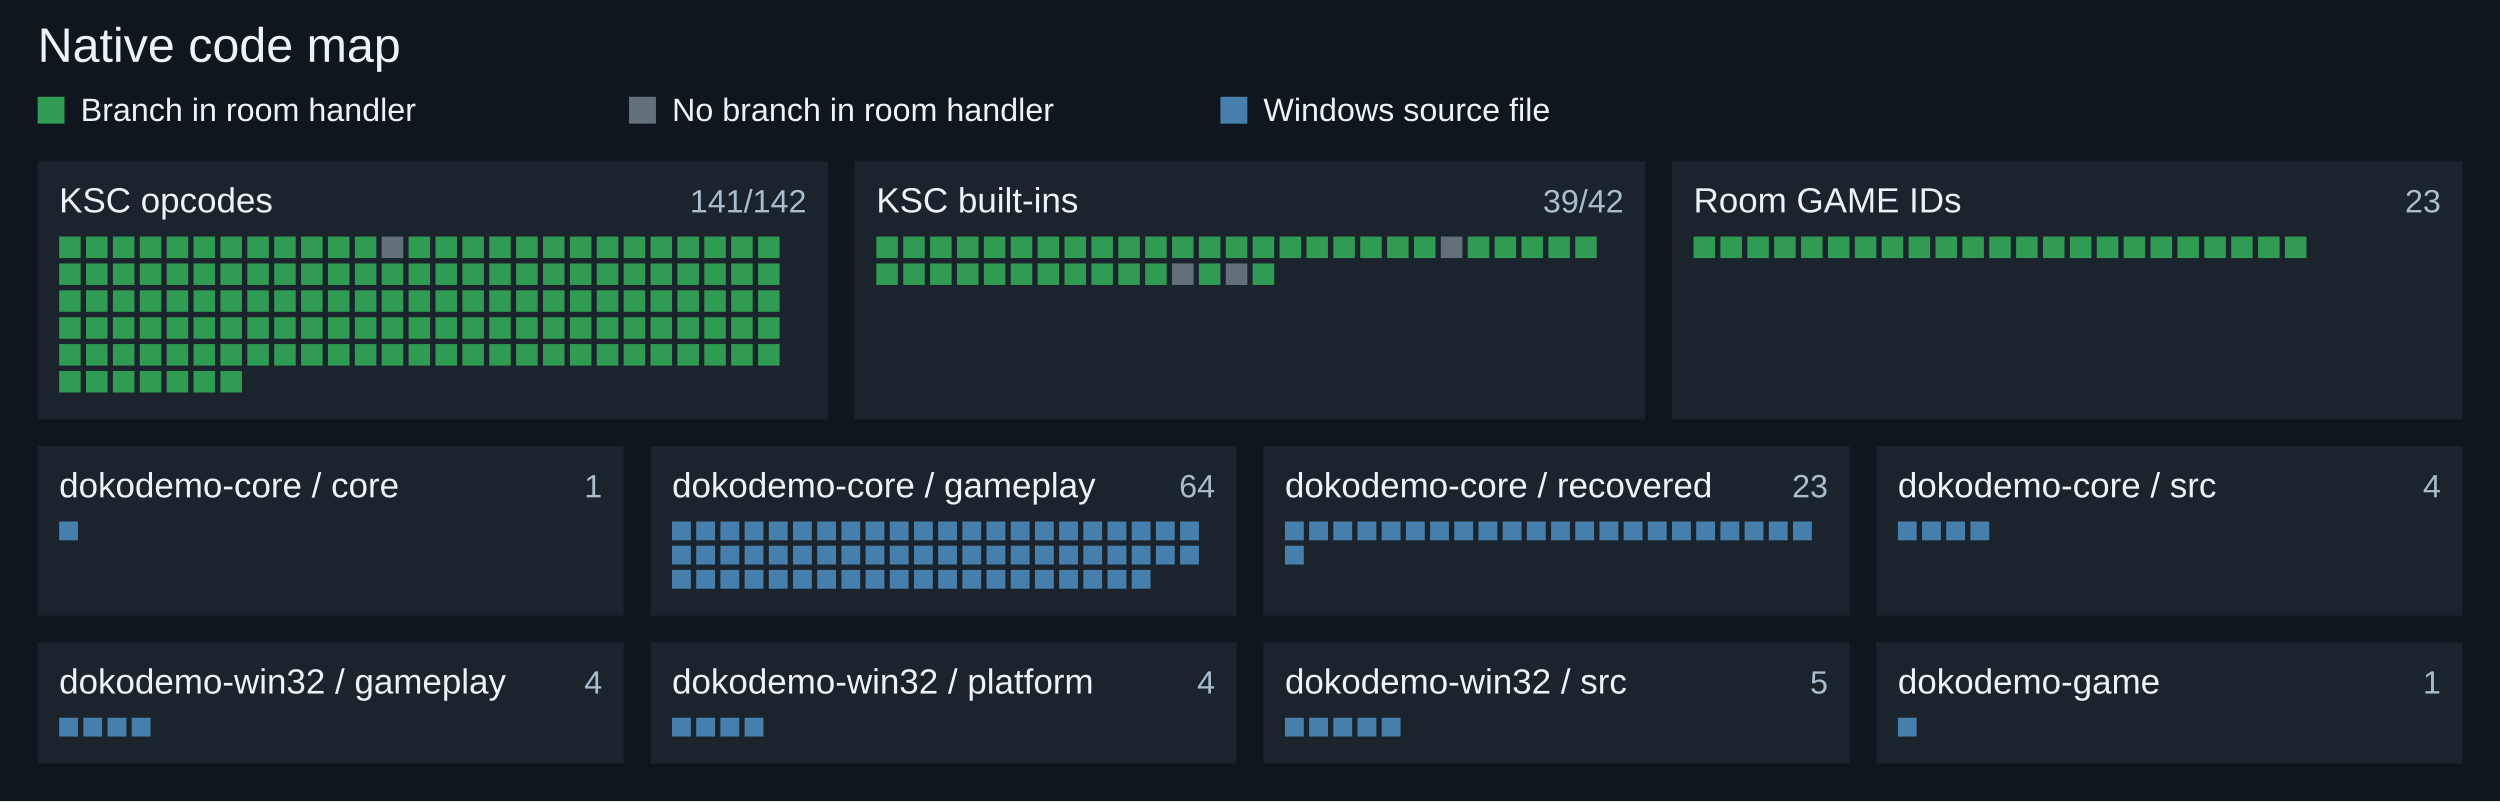
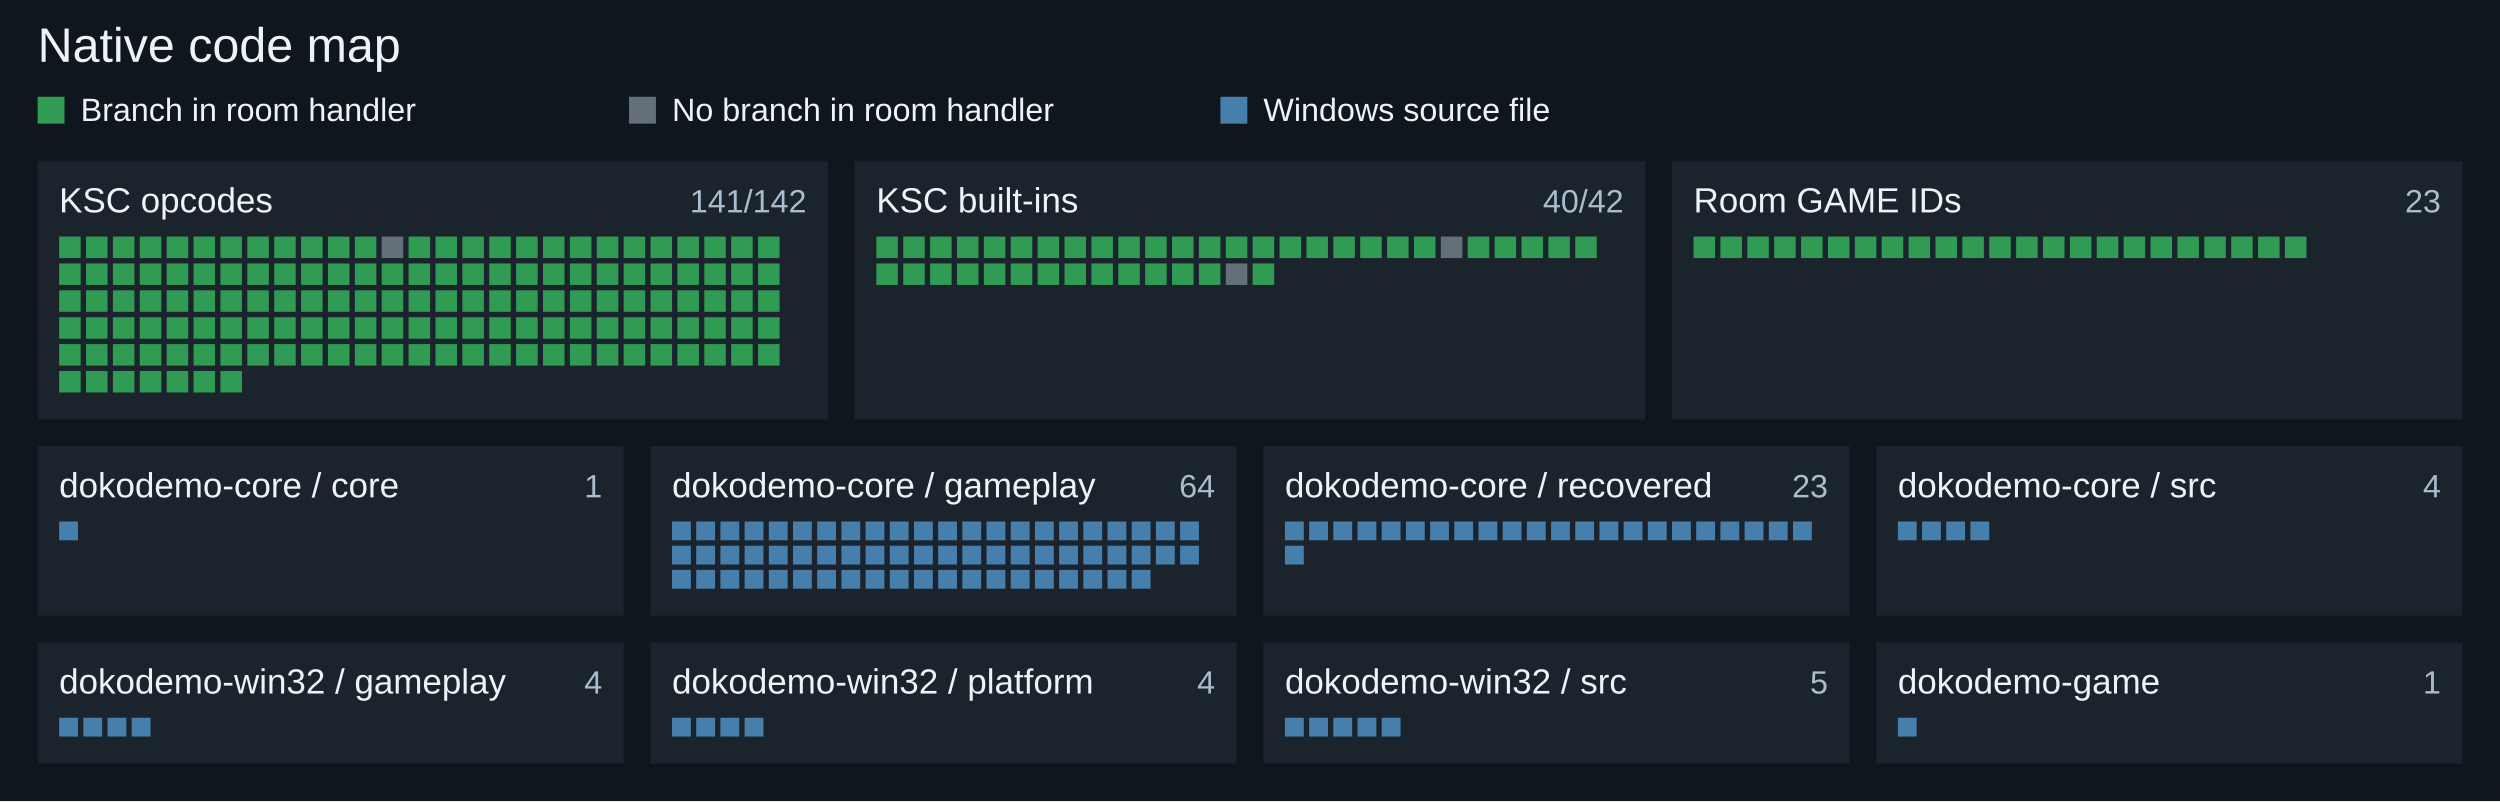
<svg xmlns="http://www.w3.org/2000/svg" width="930" height="298" viewBox="0 0 930 298" role="img" aria-label="Native code map. Each square represents a dispatch ID or Windows source file.">
  <rect x="0" y="0" width="930" height="298" fill="#10161d" />
  <g font-family="Segoe UI, Arial, sans-serif">
    <text x="14" y="23" font-size="18" fill="#edf3f8">Native code map</text>
    <rect x="14" y="36" width="10" height="10" fill="#2f9b53" />
    <text x="30" y="45" font-size="12" fill="#edf3f8">Branch in room handler</text>
    <rect x="234" y="36" width="10" height="10" fill="#63707a" />
    <text x="250" y="45" font-size="12" fill="#edf3f8">No branch in room handler</text>
    <rect x="454" y="36" width="10" height="10" fill="#477fac" />
    <text x="470" y="45" font-size="12" fill="#edf3f8">Windows source file</text>
    <rect x="14" y="60" width="294" height="96" fill="#1b242c" />
    <text x="22" y="79" font-size="13" fill="#edf3f8">KSC opcodes</text>
    <text x="300" y="79" font-size="12" fill="#a9bdce" text-anchor="end">141/142</text>
    <rect x="22" y="88" width="8" height="8" fill="#2f9b53" />
    <rect x="32" y="88" width="8" height="8" fill="#2f9b53" />
    <rect x="42" y="88" width="8" height="8" fill="#2f9b53" />
    <rect x="52" y="88" width="8" height="8" fill="#2f9b53" />
    <rect x="62" y="88" width="8" height="8" fill="#2f9b53" />
    <rect x="72" y="88" width="8" height="8" fill="#2f9b53" />
    <rect x="82" y="88" width="8" height="8" fill="#2f9b53" />
    <rect x="92" y="88" width="8" height="8" fill="#2f9b53" />
    <rect x="102" y="88" width="8" height="8" fill="#2f9b53" />
    <rect x="112" y="88" width="8" height="8" fill="#2f9b53" />
    <rect x="122" y="88" width="8" height="8" fill="#2f9b53" />
    <rect x="132" y="88" width="8" height="8" fill="#2f9b53" />
    <rect x="142" y="88" width="8" height="8" fill="#63707a" />
    <rect x="152" y="88" width="8" height="8" fill="#2f9b53" />
    <rect x="162" y="88" width="8" height="8" fill="#2f9b53" />
    <rect x="172" y="88" width="8" height="8" fill="#2f9b53" />
    <rect x="182" y="88" width="8" height="8" fill="#2f9b53" />
    <rect x="192" y="88" width="8" height="8" fill="#2f9b53" />
    <rect x="202" y="88" width="8" height="8" fill="#2f9b53" />
    <rect x="212" y="88" width="8" height="8" fill="#2f9b53" />
    <rect x="222" y="88" width="8" height="8" fill="#2f9b53" />
    <rect x="232" y="88" width="8" height="8" fill="#2f9b53" />
    <rect x="242" y="88" width="8" height="8" fill="#2f9b53" />
    <rect x="252" y="88" width="8" height="8" fill="#2f9b53" />
    <rect x="262" y="88" width="8" height="8" fill="#2f9b53" />
    <rect x="272" y="88" width="8" height="8" fill="#2f9b53" />
    <rect x="282" y="88" width="8" height="8" fill="#2f9b53" />
    <rect x="22" y="98" width="8" height="8" fill="#2f9b53" />
    <rect x="32" y="98" width="8" height="8" fill="#2f9b53" />
    <rect x="42" y="98" width="8" height="8" fill="#2f9b53" />
    <rect x="52" y="98" width="8" height="8" fill="#2f9b53" />
    <rect x="62" y="98" width="8" height="8" fill="#2f9b53" />
    <rect x="72" y="98" width="8" height="8" fill="#2f9b53" />
    <rect x="82" y="98" width="8" height="8" fill="#2f9b53" />
    <rect x="92" y="98" width="8" height="8" fill="#2f9b53" />
    <rect x="102" y="98" width="8" height="8" fill="#2f9b53" />
    <rect x="112" y="98" width="8" height="8" fill="#2f9b53" />
    <rect x="122" y="98" width="8" height="8" fill="#2f9b53" />
    <rect x="132" y="98" width="8" height="8" fill="#2f9b53" />
    <rect x="142" y="98" width="8" height="8" fill="#2f9b53" />
    <rect x="152" y="98" width="8" height="8" fill="#2f9b53" />
    <rect x="162" y="98" width="8" height="8" fill="#2f9b53" />
    <rect x="172" y="98" width="8" height="8" fill="#2f9b53" />
    <rect x="182" y="98" width="8" height="8" fill="#2f9b53" />
    <rect x="192" y="98" width="8" height="8" fill="#2f9b53" />
    <rect x="202" y="98" width="8" height="8" fill="#2f9b53" />
    <rect x="212" y="98" width="8" height="8" fill="#2f9b53" />
    <rect x="222" y="98" width="8" height="8" fill="#2f9b53" />
    <rect x="232" y="98" width="8" height="8" fill="#2f9b53" />
    <rect x="242" y="98" width="8" height="8" fill="#2f9b53" />
    <rect x="252" y="98" width="8" height="8" fill="#2f9b53" />
    <rect x="262" y="98" width="8" height="8" fill="#2f9b53" />
    <rect x="272" y="98" width="8" height="8" fill="#2f9b53" />
    <rect x="282" y="98" width="8" height="8" fill="#2f9b53" />
    <rect x="22" y="108" width="8" height="8" fill="#2f9b53" />
    <rect x="32" y="108" width="8" height="8" fill="#2f9b53" />
    <rect x="42" y="108" width="8" height="8" fill="#2f9b53" />
    <rect x="52" y="108" width="8" height="8" fill="#2f9b53" />
    <rect x="62" y="108" width="8" height="8" fill="#2f9b53" />
    <rect x="72" y="108" width="8" height="8" fill="#2f9b53" />
    <rect x="82" y="108" width="8" height="8" fill="#2f9b53" />
    <rect x="92" y="108" width="8" height="8" fill="#2f9b53" />
    <rect x="102" y="108" width="8" height="8" fill="#2f9b53" />
    <rect x="112" y="108" width="8" height="8" fill="#2f9b53" />
    <rect x="122" y="108" width="8" height="8" fill="#2f9b53" />
    <rect x="132" y="108" width="8" height="8" fill="#2f9b53" />
    <rect x="142" y="108" width="8" height="8" fill="#2f9b53" />
    <rect x="152" y="108" width="8" height="8" fill="#2f9b53" />
    <rect x="162" y="108" width="8" height="8" fill="#2f9b53" />
    <rect x="172" y="108" width="8" height="8" fill="#2f9b53" />
    <rect x="182" y="108" width="8" height="8" fill="#2f9b53" />
    <rect x="192" y="108" width="8" height="8" fill="#2f9b53" />
    <rect x="202" y="108" width="8" height="8" fill="#2f9b53" />
    <rect x="212" y="108" width="8" height="8" fill="#2f9b53" />
    <rect x="222" y="108" width="8" height="8" fill="#2f9b53" />
    <rect x="232" y="108" width="8" height="8" fill="#2f9b53" />
    <rect x="242" y="108" width="8" height="8" fill="#2f9b53" />
    <rect x="252" y="108" width="8" height="8" fill="#2f9b53" />
    <rect x="262" y="108" width="8" height="8" fill="#2f9b53" />
    <rect x="272" y="108" width="8" height="8" fill="#2f9b53" />
    <rect x="282" y="108" width="8" height="8" fill="#2f9b53" />
    <rect x="22" y="118" width="8" height="8" fill="#2f9b53" />
    <rect x="32" y="118" width="8" height="8" fill="#2f9b53" />
    <rect x="42" y="118" width="8" height="8" fill="#2f9b53" />
    <rect x="52" y="118" width="8" height="8" fill="#2f9b53" />
    <rect x="62" y="118" width="8" height="8" fill="#2f9b53" />
    <rect x="72" y="118" width="8" height="8" fill="#2f9b53" />
    <rect x="82" y="118" width="8" height="8" fill="#2f9b53" />
    <rect x="92" y="118" width="8" height="8" fill="#2f9b53" />
    <rect x="102" y="118" width="8" height="8" fill="#2f9b53" />
    <rect x="112" y="118" width="8" height="8" fill="#2f9b53" />
    <rect x="122" y="118" width="8" height="8" fill="#2f9b53" />
    <rect x="132" y="118" width="8" height="8" fill="#2f9b53" />
    <rect x="142" y="118" width="8" height="8" fill="#2f9b53" />
    <rect x="152" y="118" width="8" height="8" fill="#2f9b53" />
    <rect x="162" y="118" width="8" height="8" fill="#2f9b53" />
    <rect x="172" y="118" width="8" height="8" fill="#2f9b53" />
    <rect x="182" y="118" width="8" height="8" fill="#2f9b53" />
    <rect x="192" y="118" width="8" height="8" fill="#2f9b53" />
    <rect x="202" y="118" width="8" height="8" fill="#2f9b53" />
    <rect x="212" y="118" width="8" height="8" fill="#2f9b53" />
    <rect x="222" y="118" width="8" height="8" fill="#2f9b53" />
    <rect x="232" y="118" width="8" height="8" fill="#2f9b53" />
    <rect x="242" y="118" width="8" height="8" fill="#2f9b53" />
    <rect x="252" y="118" width="8" height="8" fill="#2f9b53" />
    <rect x="262" y="118" width="8" height="8" fill="#2f9b53" />
    <rect x="272" y="118" width="8" height="8" fill="#2f9b53" />
    <rect x="282" y="118" width="8" height="8" fill="#2f9b53" />
    <rect x="22" y="128" width="8" height="8" fill="#2f9b53" />
    <rect x="32" y="128" width="8" height="8" fill="#2f9b53" />
    <rect x="42" y="128" width="8" height="8" fill="#2f9b53" />
    <rect x="52" y="128" width="8" height="8" fill="#2f9b53" />
    <rect x="62" y="128" width="8" height="8" fill="#2f9b53" />
    <rect x="72" y="128" width="8" height="8" fill="#2f9b53" />
    <rect x="82" y="128" width="8" height="8" fill="#2f9b53" />
    <rect x="92" y="128" width="8" height="8" fill="#2f9b53" />
    <rect x="102" y="128" width="8" height="8" fill="#2f9b53" />
    <rect x="112" y="128" width="8" height="8" fill="#2f9b53" />
    <rect x="122" y="128" width="8" height="8" fill="#2f9b53" />
    <rect x="132" y="128" width="8" height="8" fill="#2f9b53" />
    <rect x="142" y="128" width="8" height="8" fill="#2f9b53" />
    <rect x="152" y="128" width="8" height="8" fill="#2f9b53" />
    <rect x="162" y="128" width="8" height="8" fill="#2f9b53" />
    <rect x="172" y="128" width="8" height="8" fill="#2f9b53" />
    <rect x="182" y="128" width="8" height="8" fill="#2f9b53" />
    <rect x="192" y="128" width="8" height="8" fill="#2f9b53" />
    <rect x="202" y="128" width="8" height="8" fill="#2f9b53" />
    <rect x="212" y="128" width="8" height="8" fill="#2f9b53" />
    <rect x="222" y="128" width="8" height="8" fill="#2f9b53" />
    <rect x="232" y="128" width="8" height="8" fill="#2f9b53" />
    <rect x="242" y="128" width="8" height="8" fill="#2f9b53" />
    <rect x="252" y="128" width="8" height="8" fill="#2f9b53" />
    <rect x="262" y="128" width="8" height="8" fill="#2f9b53" />
    <rect x="272" y="128" width="8" height="8" fill="#2f9b53" />
    <rect x="282" y="128" width="8" height="8" fill="#2f9b53" />
    <rect x="22" y="138" width="8" height="8" fill="#2f9b53" />
    <rect x="32" y="138" width="8" height="8" fill="#2f9b53" />
    <rect x="42" y="138" width="8" height="8" fill="#2f9b53" />
    <rect x="52" y="138" width="8" height="8" fill="#2f9b53" />
    <rect x="62" y="138" width="8" height="8" fill="#2f9b53" />
    <rect x="72" y="138" width="8" height="8" fill="#2f9b53" />
    <rect x="82" y="138" width="8" height="8" fill="#2f9b53" />
    <rect x="318" y="60" width="294" height="96" fill="#1b242c" />
    <text x="326" y="79" font-size="13" fill="#edf3f8">KSC built-ins</text>
-     <text x="604" y="79" font-size="12" fill="#a9bdce" text-anchor="end">39/42</text>
+     <text x="604" y="79" font-size="12" fill="#a9bdce" text-anchor="end">40/42</text>
    <rect x="326" y="88" width="8" height="8" fill="#2f9b53" />
    <rect x="336" y="88" width="8" height="8" fill="#2f9b53" />
    <rect x="346" y="88" width="8" height="8" fill="#2f9b53" />
    <rect x="356" y="88" width="8" height="8" fill="#2f9b53" />
    <rect x="366" y="88" width="8" height="8" fill="#2f9b53" />
    <rect x="376" y="88" width="8" height="8" fill="#2f9b53" />
    <rect x="386" y="88" width="8" height="8" fill="#2f9b53" />
    <rect x="396" y="88" width="8" height="8" fill="#2f9b53" />
    <rect x="406" y="88" width="8" height="8" fill="#2f9b53" />
    <rect x="416" y="88" width="8" height="8" fill="#2f9b53" />
    <rect x="426" y="88" width="8" height="8" fill="#2f9b53" />
    <rect x="436" y="88" width="8" height="8" fill="#2f9b53" />
    <rect x="446" y="88" width="8" height="8" fill="#2f9b53" />
    <rect x="456" y="88" width="8" height="8" fill="#2f9b53" />
    <rect x="466" y="88" width="8" height="8" fill="#2f9b53" />
    <rect x="476" y="88" width="8" height="8" fill="#2f9b53" />
    <rect x="486" y="88" width="8" height="8" fill="#2f9b53" />
    <rect x="496" y="88" width="8" height="8" fill="#2f9b53" />
    <rect x="506" y="88" width="8" height="8" fill="#2f9b53" />
    <rect x="516" y="88" width="8" height="8" fill="#2f9b53" />
    <rect x="526" y="88" width="8" height="8" fill="#2f9b53" />
    <rect x="536" y="88" width="8" height="8" fill="#63707a" />
    <rect x="546" y="88" width="8" height="8" fill="#2f9b53" />
    <rect x="556" y="88" width="8" height="8" fill="#2f9b53" />
    <rect x="566" y="88" width="8" height="8" fill="#2f9b53" />
    <rect x="576" y="88" width="8" height="8" fill="#2f9b53" />
    <rect x="586" y="88" width="8" height="8" fill="#2f9b53" />
    <rect x="326" y="98" width="8" height="8" fill="#2f9b53" />
    <rect x="336" y="98" width="8" height="8" fill="#2f9b53" />
    <rect x="346" y="98" width="8" height="8" fill="#2f9b53" />
    <rect x="356" y="98" width="8" height="8" fill="#2f9b53" />
    <rect x="366" y="98" width="8" height="8" fill="#2f9b53" />
    <rect x="376" y="98" width="8" height="8" fill="#2f9b53" />
    <rect x="386" y="98" width="8" height="8" fill="#2f9b53" />
    <rect x="396" y="98" width="8" height="8" fill="#2f9b53" />
    <rect x="406" y="98" width="8" height="8" fill="#2f9b53" />
    <rect x="416" y="98" width="8" height="8" fill="#2f9b53" />
    <rect x="426" y="98" width="8" height="8" fill="#2f9b53" />
-     <rect x="436" y="98" width="8" height="8" fill="#63707a" />
+     <rect x="436" y="98" width="8" height="8" fill="#2f9b53" />
    <rect x="446" y="98" width="8" height="8" fill="#2f9b53" />
    <rect x="456" y="98" width="8" height="8" fill="#63707a" />
    <rect x="466" y="98" width="8" height="8" fill="#2f9b53" />
    <rect x="622" y="60" width="294" height="96" fill="#1b242c" />
    <text x="630" y="79" font-size="13" fill="#edf3f8">Room GAME IDs</text>
    <text x="908" y="79" font-size="12" fill="#a9bdce" text-anchor="end">23</text>
    <rect x="630" y="88" width="8" height="8" fill="#2f9b53" />
    <rect x="640" y="88" width="8" height="8" fill="#2f9b53" />
    <rect x="650" y="88" width="8" height="8" fill="#2f9b53" />
    <rect x="660" y="88" width="8" height="8" fill="#2f9b53" />
    <rect x="670" y="88" width="8" height="8" fill="#2f9b53" />
    <rect x="680" y="88" width="8" height="8" fill="#2f9b53" />
    <rect x="690" y="88" width="8" height="8" fill="#2f9b53" />
    <rect x="700" y="88" width="8" height="8" fill="#2f9b53" />
    <rect x="710" y="88" width="8" height="8" fill="#2f9b53" />
    <rect x="720" y="88" width="8" height="8" fill="#2f9b53" />
    <rect x="730" y="88" width="8" height="8" fill="#2f9b53" />
    <rect x="740" y="88" width="8" height="8" fill="#2f9b53" />
    <rect x="750" y="88" width="8" height="8" fill="#2f9b53" />
    <rect x="760" y="88" width="8" height="8" fill="#2f9b53" />
    <rect x="770" y="88" width="8" height="8" fill="#2f9b53" />
    <rect x="780" y="88" width="8" height="8" fill="#2f9b53" />
    <rect x="790" y="88" width="8" height="8" fill="#2f9b53" />
    <rect x="800" y="88" width="8" height="8" fill="#2f9b53" />
    <rect x="810" y="88" width="8" height="8" fill="#2f9b53" />
    <rect x="820" y="88" width="8" height="8" fill="#2f9b53" />
    <rect x="830" y="88" width="8" height="8" fill="#2f9b53" />
    <rect x="840" y="88" width="8" height="8" fill="#2f9b53" />
    <rect x="850" y="88" width="8" height="8" fill="#2f9b53" />
    <rect x="14" y="166" width="218" height="63" fill="#1b242c" />
    <text x="22" y="185" font-size="13" fill="#edf3f8">dokodemo-core / core</text>
    <text x="224" y="185" font-size="12" fill="#a9bdce" text-anchor="end">1</text>
    <rect x="22" y="194" width="7" height="7" fill="#477fac" />
    <rect x="242" y="166" width="218" height="63" fill="#1b242c" />
    <text x="250" y="185" font-size="13" fill="#edf3f8">dokodemo-core / gameplay</text>
    <text x="452" y="185" font-size="12" fill="#a9bdce" text-anchor="end">64</text>
    <rect x="250" y="194" width="7" height="7" fill="#477fac" />
    <rect x="259" y="194" width="7" height="7" fill="#477fac" />
    <rect x="268" y="194" width="7" height="7" fill="#477fac" />
    <rect x="277" y="194" width="7" height="7" fill="#477fac" />
    <rect x="286" y="194" width="7" height="7" fill="#477fac" />
    <rect x="295" y="194" width="7" height="7" fill="#477fac" />
    <rect x="304" y="194" width="7" height="7" fill="#477fac" />
    <rect x="313" y="194" width="7" height="7" fill="#477fac" />
    <rect x="322" y="194" width="7" height="7" fill="#477fac" />
    <rect x="331" y="194" width="7" height="7" fill="#477fac" />
    <rect x="340" y="194" width="7" height="7" fill="#477fac" />
    <rect x="349" y="194" width="7" height="7" fill="#477fac" />
    <rect x="358" y="194" width="7" height="7" fill="#477fac" />
    <rect x="367" y="194" width="7" height="7" fill="#477fac" />
    <rect x="376" y="194" width="7" height="7" fill="#477fac" />
    <rect x="385" y="194" width="7" height="7" fill="#477fac" />
    <rect x="394" y="194" width="7" height="7" fill="#477fac" />
    <rect x="403" y="194" width="7" height="7" fill="#477fac" />
    <rect x="412" y="194" width="7" height="7" fill="#477fac" />
    <rect x="421" y="194" width="7" height="7" fill="#477fac" />
    <rect x="430" y="194" width="7" height="7" fill="#477fac" />
    <rect x="439" y="194" width="7" height="7" fill="#477fac" />
    <rect x="250" y="203" width="7" height="7" fill="#477fac" />
    <rect x="259" y="203" width="7" height="7" fill="#477fac" />
    <rect x="268" y="203" width="7" height="7" fill="#477fac" />
    <rect x="277" y="203" width="7" height="7" fill="#477fac" />
    <rect x="286" y="203" width="7" height="7" fill="#477fac" />
    <rect x="295" y="203" width="7" height="7" fill="#477fac" />
    <rect x="304" y="203" width="7" height="7" fill="#477fac" />
    <rect x="313" y="203" width="7" height="7" fill="#477fac" />
    <rect x="322" y="203" width="7" height="7" fill="#477fac" />
    <rect x="331" y="203" width="7" height="7" fill="#477fac" />
    <rect x="340" y="203" width="7" height="7" fill="#477fac" />
    <rect x="349" y="203" width="7" height="7" fill="#477fac" />
    <rect x="358" y="203" width="7" height="7" fill="#477fac" />
    <rect x="367" y="203" width="7" height="7" fill="#477fac" />
    <rect x="376" y="203" width="7" height="7" fill="#477fac" />
    <rect x="385" y="203" width="7" height="7" fill="#477fac" />
    <rect x="394" y="203" width="7" height="7" fill="#477fac" />
    <rect x="403" y="203" width="7" height="7" fill="#477fac" />
    <rect x="412" y="203" width="7" height="7" fill="#477fac" />
    <rect x="421" y="203" width="7" height="7" fill="#477fac" />
    <rect x="430" y="203" width="7" height="7" fill="#477fac" />
    <rect x="439" y="203" width="7" height="7" fill="#477fac" />
    <rect x="250" y="212" width="7" height="7" fill="#477fac" />
    <rect x="259" y="212" width="7" height="7" fill="#477fac" />
    <rect x="268" y="212" width="7" height="7" fill="#477fac" />
    <rect x="277" y="212" width="7" height="7" fill="#477fac" />
    <rect x="286" y="212" width="7" height="7" fill="#477fac" />
    <rect x="295" y="212" width="7" height="7" fill="#477fac" />
    <rect x="304" y="212" width="7" height="7" fill="#477fac" />
    <rect x="313" y="212" width="7" height="7" fill="#477fac" />
    <rect x="322" y="212" width="7" height="7" fill="#477fac" />
    <rect x="331" y="212" width="7" height="7" fill="#477fac" />
    <rect x="340" y="212" width="7" height="7" fill="#477fac" />
    <rect x="349" y="212" width="7" height="7" fill="#477fac" />
    <rect x="358" y="212" width="7" height="7" fill="#477fac" />
    <rect x="367" y="212" width="7" height="7" fill="#477fac" />
    <rect x="376" y="212" width="7" height="7" fill="#477fac" />
    <rect x="385" y="212" width="7" height="7" fill="#477fac" />
    <rect x="394" y="212" width="7" height="7" fill="#477fac" />
    <rect x="403" y="212" width="7" height="7" fill="#477fac" />
    <rect x="412" y="212" width="7" height="7" fill="#477fac" />
    <rect x="421" y="212" width="7" height="7" fill="#477fac" />
    <rect x="470" y="166" width="218" height="63" fill="#1b242c" />
    <text x="478" y="185" font-size="13" fill="#edf3f8">dokodemo-core / recovered</text>
    <text x="680" y="185" font-size="12" fill="#a9bdce" text-anchor="end">23</text>
    <rect x="478" y="194" width="7" height="7" fill="#477fac" />
    <rect x="487" y="194" width="7" height="7" fill="#477fac" />
    <rect x="496" y="194" width="7" height="7" fill="#477fac" />
    <rect x="505" y="194" width="7" height="7" fill="#477fac" />
    <rect x="514" y="194" width="7" height="7" fill="#477fac" />
    <rect x="523" y="194" width="7" height="7" fill="#477fac" />
    <rect x="532" y="194" width="7" height="7" fill="#477fac" />
    <rect x="541" y="194" width="7" height="7" fill="#477fac" />
    <rect x="550" y="194" width="7" height="7" fill="#477fac" />
    <rect x="559" y="194" width="7" height="7" fill="#477fac" />
    <rect x="568" y="194" width="7" height="7" fill="#477fac" />
    <rect x="577" y="194" width="7" height="7" fill="#477fac" />
    <rect x="586" y="194" width="7" height="7" fill="#477fac" />
    <rect x="595" y="194" width="7" height="7" fill="#477fac" />
    <rect x="604" y="194" width="7" height="7" fill="#477fac" />
    <rect x="613" y="194" width="7" height="7" fill="#477fac" />
    <rect x="622" y="194" width="7" height="7" fill="#477fac" />
    <rect x="631" y="194" width="7" height="7" fill="#477fac" />
    <rect x="640" y="194" width="7" height="7" fill="#477fac" />
    <rect x="649" y="194" width="7" height="7" fill="#477fac" />
    <rect x="658" y="194" width="7" height="7" fill="#477fac" />
    <rect x="667" y="194" width="7" height="7" fill="#477fac" />
    <rect x="478" y="203" width="7" height="7" fill="#477fac" />
    <rect x="698" y="166" width="218" height="63" fill="#1b242c" />
    <text x="706" y="185" font-size="13" fill="#edf3f8">dokodemo-core / src</text>
    <text x="908" y="185" font-size="12" fill="#a9bdce" text-anchor="end">4</text>
    <rect x="706" y="194" width="7" height="7" fill="#477fac" />
    <rect x="715" y="194" width="7" height="7" fill="#477fac" />
    <rect x="724" y="194" width="7" height="7" fill="#477fac" />
    <rect x="733" y="194" width="7" height="7" fill="#477fac" />
    <rect x="14" y="239" width="218" height="45" fill="#1b242c" />
    <text x="22" y="258" font-size="13" fill="#edf3f8">dokodemo-win32 / gameplay</text>
    <text x="224" y="258" font-size="12" fill="#a9bdce" text-anchor="end">4</text>
    <rect x="22" y="267" width="7" height="7" fill="#477fac" />
    <rect x="31" y="267" width="7" height="7" fill="#477fac" />
    <rect x="40" y="267" width="7" height="7" fill="#477fac" />
    <rect x="49" y="267" width="7" height="7" fill="#477fac" />
    <rect x="242" y="239" width="218" height="45" fill="#1b242c" />
    <text x="250" y="258" font-size="13" fill="#edf3f8">dokodemo-win32 / platform</text>
    <text x="452" y="258" font-size="12" fill="#a9bdce" text-anchor="end">4</text>
    <rect x="250" y="267" width="7" height="7" fill="#477fac" />
    <rect x="259" y="267" width="7" height="7" fill="#477fac" />
    <rect x="268" y="267" width="7" height="7" fill="#477fac" />
    <rect x="277" y="267" width="7" height="7" fill="#477fac" />
    <rect x="470" y="239" width="218" height="45" fill="#1b242c" />
    <text x="478" y="258" font-size="13" fill="#edf3f8">dokodemo-win32 / src</text>
    <text x="680" y="258" font-size="12" fill="#a9bdce" text-anchor="end">5</text>
    <rect x="478" y="267" width="7" height="7" fill="#477fac" />
    <rect x="487" y="267" width="7" height="7" fill="#477fac" />
    <rect x="496" y="267" width="7" height="7" fill="#477fac" />
    <rect x="505" y="267" width="7" height="7" fill="#477fac" />
    <rect x="514" y="267" width="7" height="7" fill="#477fac" />
    <rect x="698" y="239" width="218" height="45" fill="#1b242c" />
    <text x="706" y="258" font-size="13" fill="#edf3f8">dokodemo-game</text>
    <text x="908" y="258" font-size="12" fill="#a9bdce" text-anchor="end">1</text>
    <rect x="706" y="267" width="7" height="7" fill="#477fac" />
  </g>
</svg>
